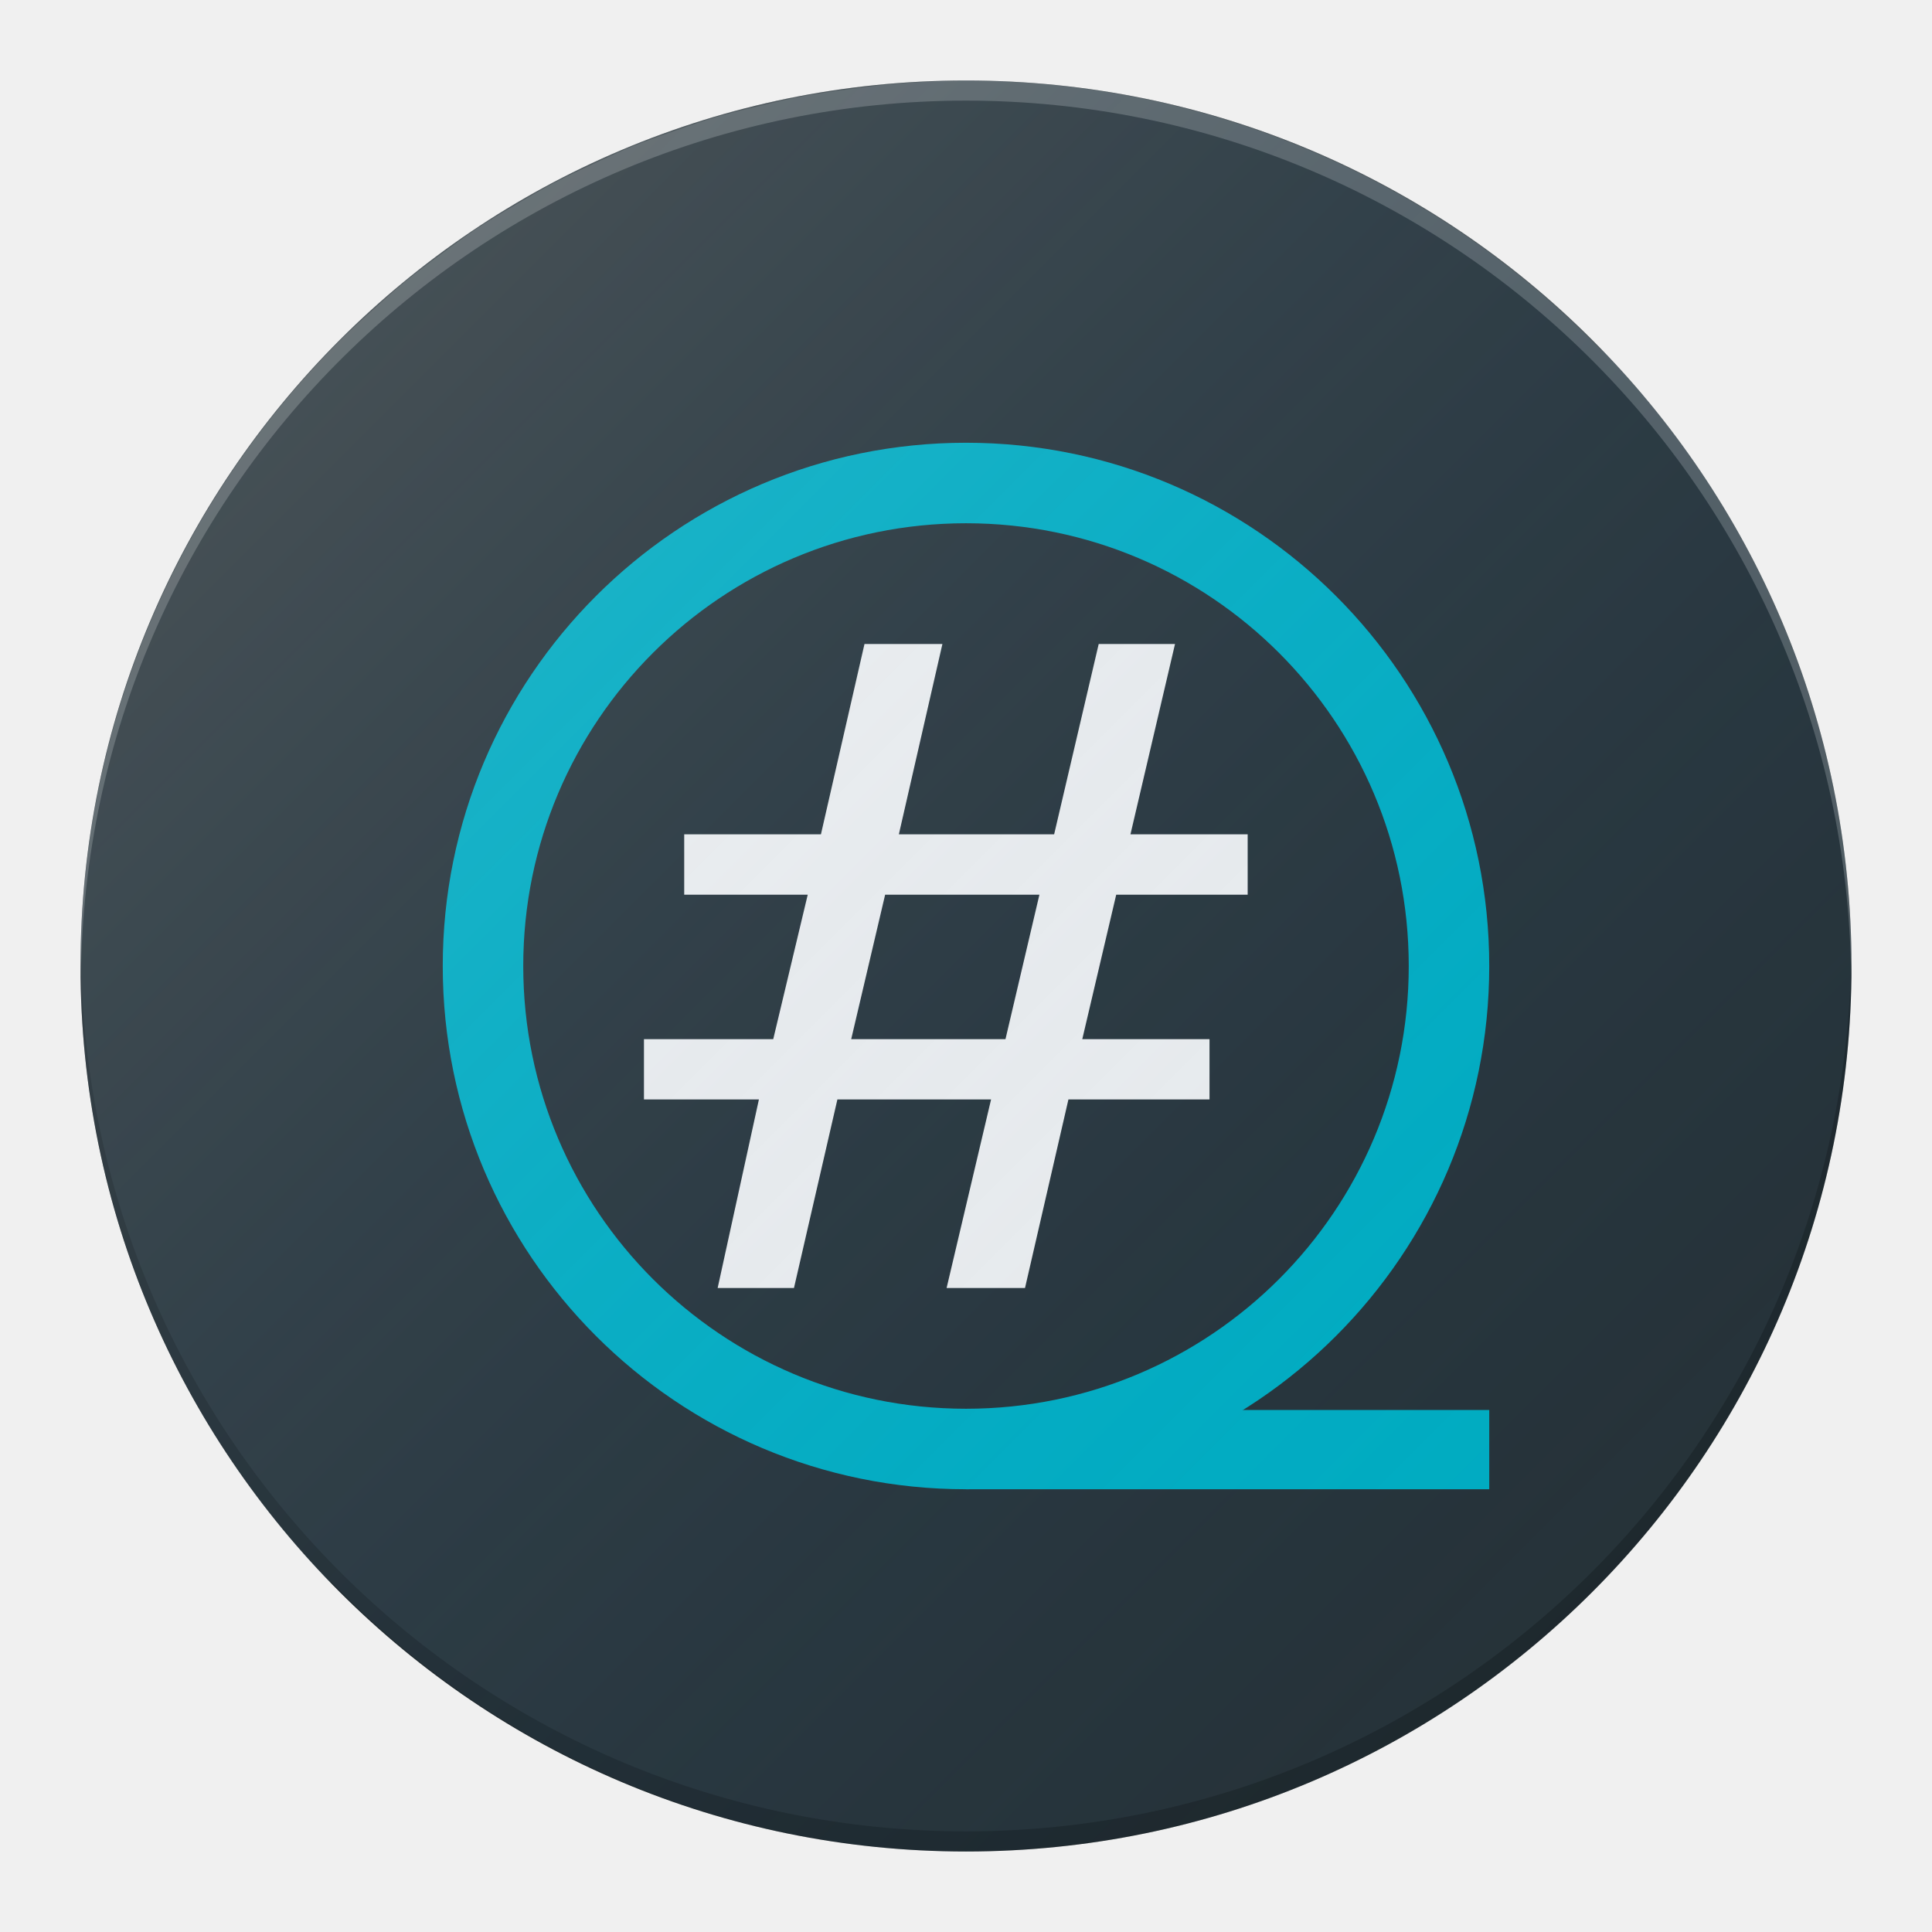
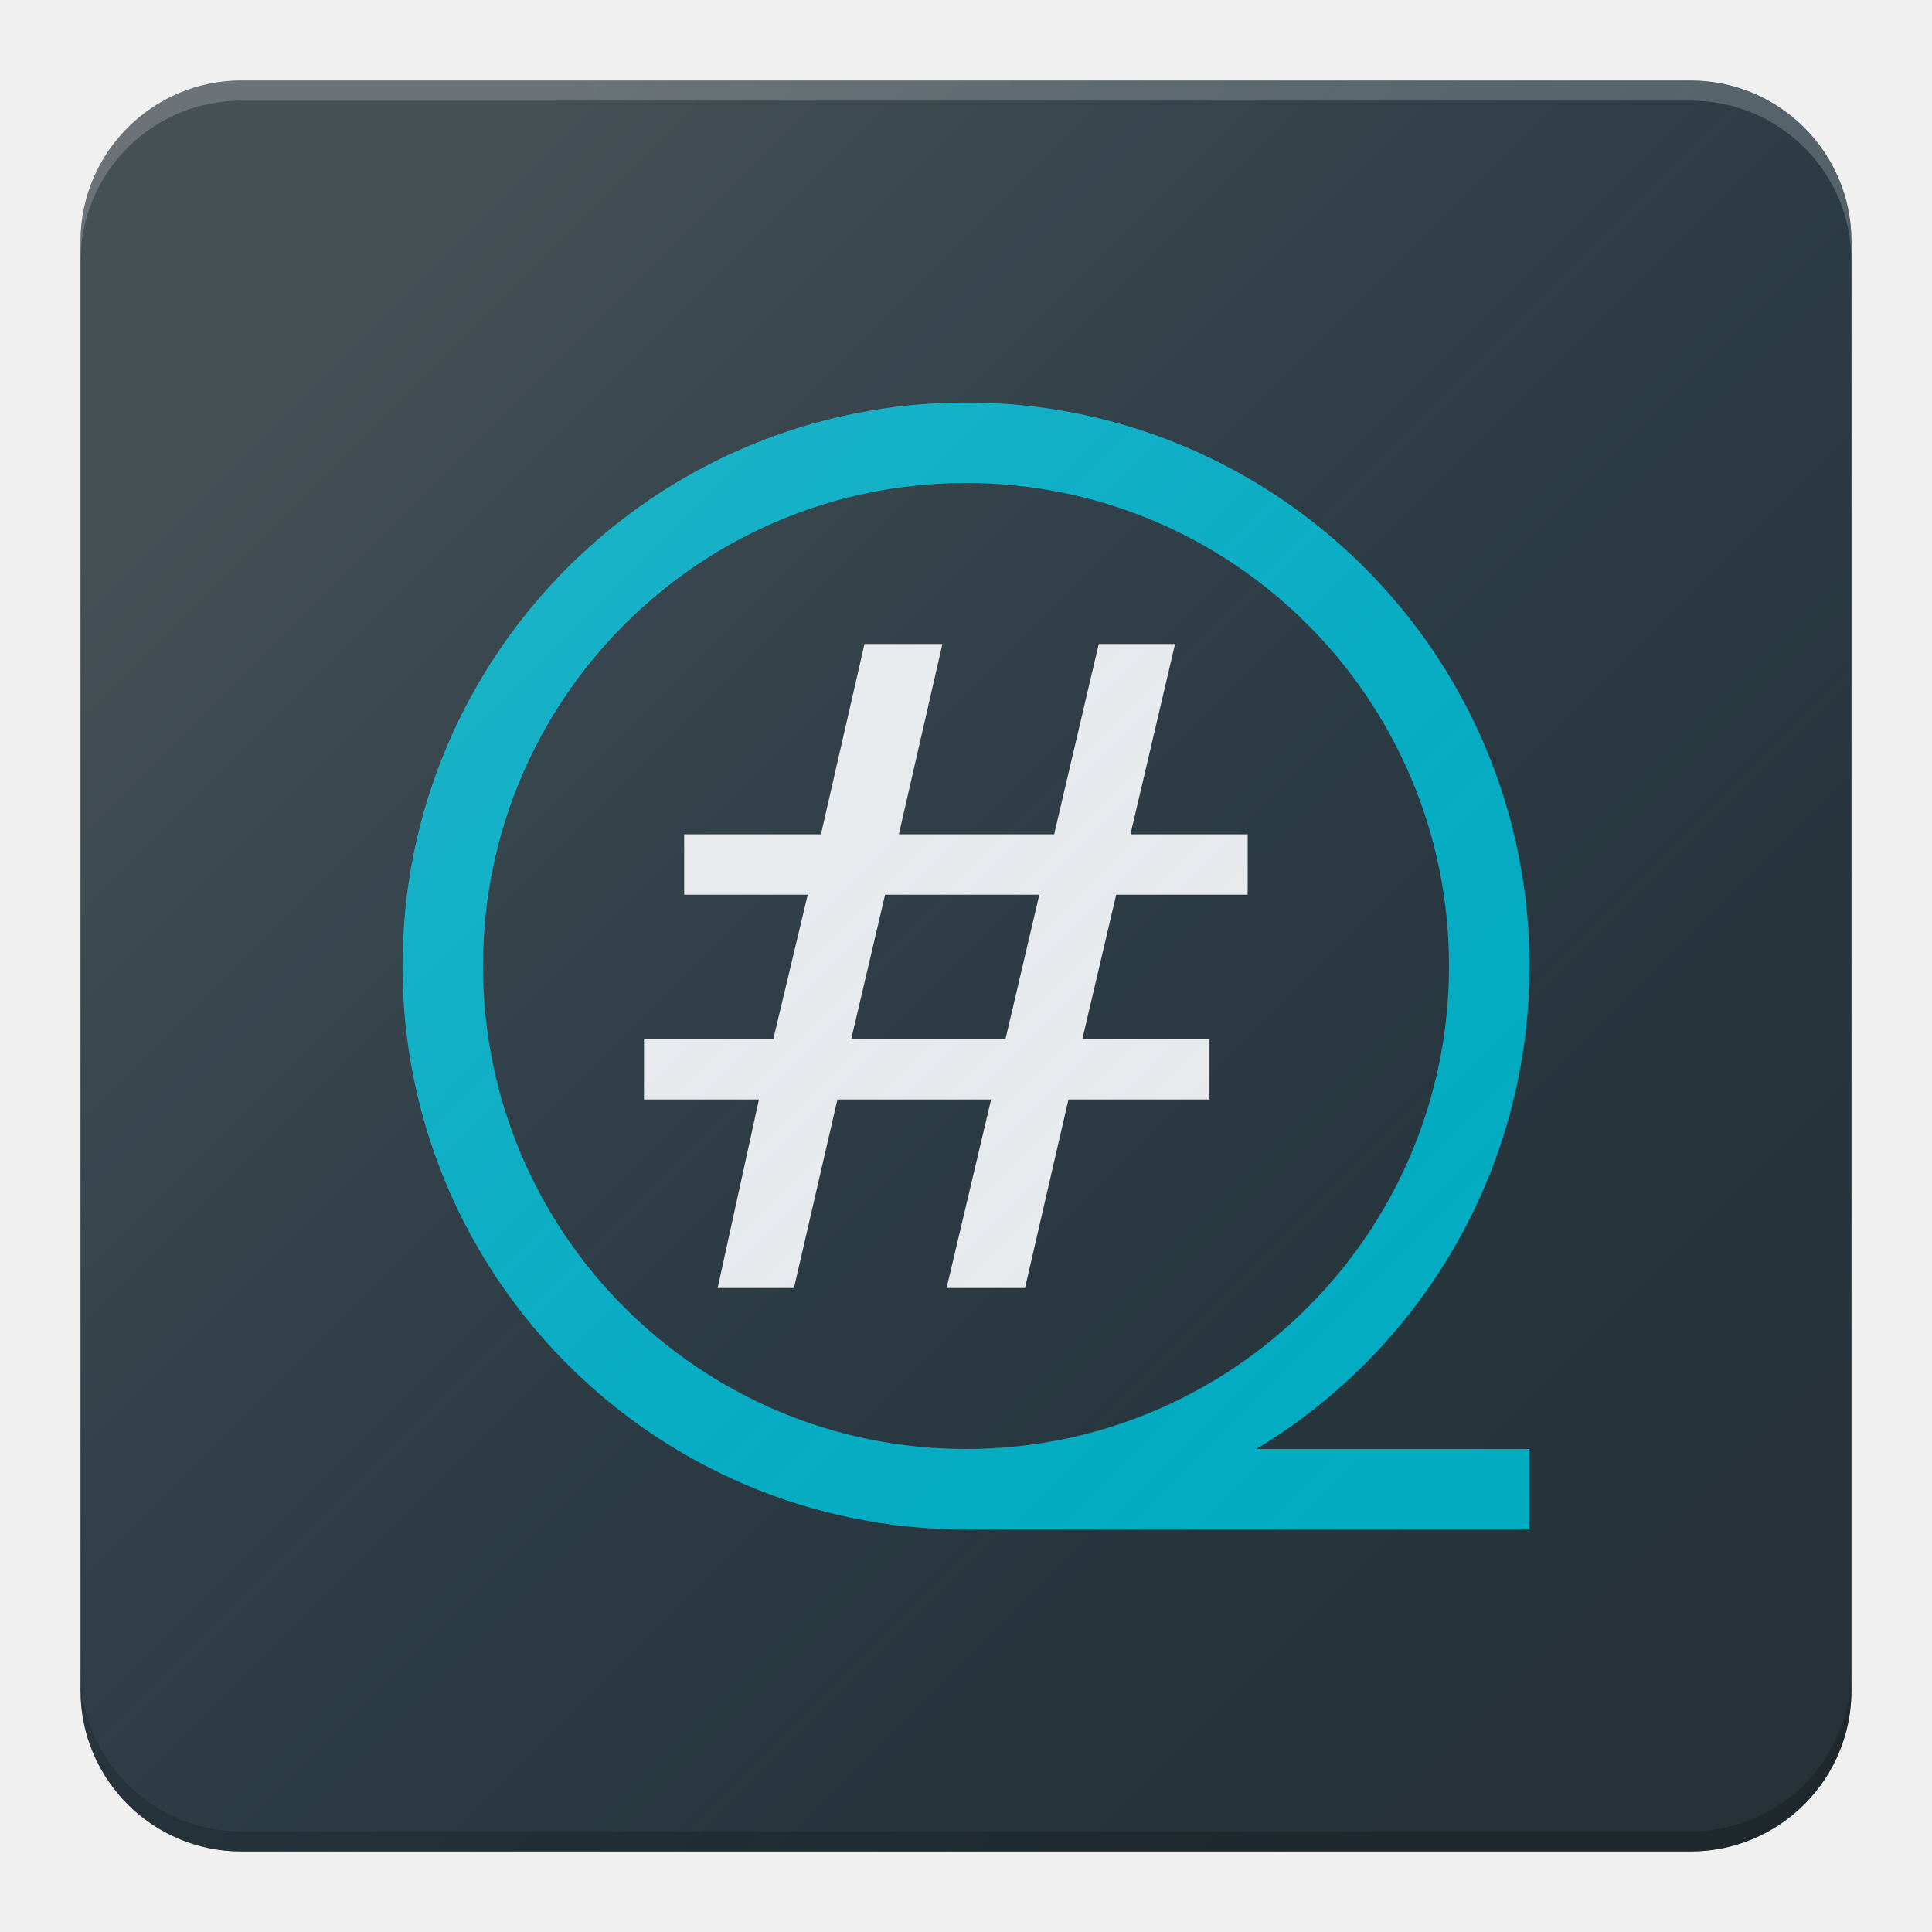
- <svg xmlns="http://www.w3.org/2000/svg" xmlns:xlink="http://www.w3.org/1999/xlink" width="48" height="48" viewBox="0 0 48 48" id="svg2" version="1.1">
+ <svg xmlns="http://www.w3.org/2000/svg" xmlns:xlink="http://www.w3.org/1999/xlink" width="24" height="24" viewBox="0 0 24 24" id="svg2" version="1.1">
  <defs id="defs4">
    <filter style="color-interpolation-filters:sRGB" id="filter4630">
      <feFlood flood-opacity="1" flood-color="rgb(0,0,0)" result="flood" id="feFlood4632" />
      <feComposite in="flood" in2="SourceGraphic" operator="in" result="composite1" id="feComposite4634" />
      <feGaussianBlur in="composite1" stdDeviation="0.5" result="blur" id="feGaussianBlur4636" />
      <feOffset dx="0" dy="0.5" result="offset" id="feOffset4638" />
      <feComposite in="SourceGraphic" in2="offset" operator="over" result="composite2" id="feComposite4640" />
    </filter>
    <linearGradient id="linearGradient4165">
      <stop style="stop-color:#ffffff;stop-opacity:0.15" offset="0" id="stop4167" />
      <stop style="stop-color:#177ed5;stop-opacity:0;" offset="1" id="stop4169" />
    </linearGradient>
-     <linearGradient xlink:href="#linearGradient4165" id="linearGradient4171-1" x1="7" y1="1011.362" x2="41" y2="1045.362" gradientUnits="userSpaceOnUse" gradientTransform="matrix(0.9565217,0,0,0.9565217,1.04348,44.71166)" />
+     <linearGradient xlink:href="#linearGradient4165" id="linearGradient4171-1" x1="7" y1="1011.362" x2="41" y2="1045.362" gradientUnits="userSpaceOnUse" gradientTransform="matrix(0.4782583,0,0,0.4782607,0.5217426,548.5371)" />
  </defs>
-   <g id="layer1" transform="translate(0,-1004.362)">
-     <circle style="fill:#263238;fill-opacity:1;stroke:none;stroke-width:2;stroke-linecap:round;stroke-linejoin:round;stroke-miterlimit:4;stroke-dasharray:none;stroke-opacity:1" id="path4136" cx="24" cy="1028.362" r="22" />
-     <path style="fill:#ffffff;fill-opacity:0.2;stroke:none;stroke-width:2;stroke-linecap:round;stroke-linejoin:round;stroke-miterlimit:4;stroke-dasharray:none;stroke-opacity:1" d="m 24,1006.362 a 22,22 0 0 0 -22,22 22,22 0 0 0 0.01,0.293 22,22 0 0 1 21.99,-21.793 22,22 0 0 1 21.99,21.707 22,22 0 0 0 0.01,-0.207 22,22 0 0 0 -22,-22 z" id="circle4149" />
-     <path id="path4155" d="m 24,1050.362 a 22,22 0 0 1 -22,-22 22,22 0 0 1 0.01,-0.293 22,22 0 0 0 21.99,21.793 22,22 0 0 0 21.99,-21.707 22,22 0 0 1 0.01,0.207 22,22 0 0 1 -22,22 z" style="fill:#000000;fill-opacity:0.2;stroke:none;stroke-width:2;stroke-linecap:round;stroke-linejoin:round;stroke-miterlimit:4;stroke-dasharray:none;stroke-opacity:1" />
-     <rect style="opacity:1;fill:#00acc1;fill-opacity:1;stroke:none;stroke-width:2;stroke-linecap:butt;stroke-linejoin:miter;stroke-miterlimit:4;stroke-dasharray:none;stroke-opacity:1" id="rect4154" width="13" height="1.969" x="24" y="1039.393" />
-     <path style="opacity:1;fill:#00acc1;fill-opacity:1;stroke:none;stroke-width:2;stroke-linecap:butt;stroke-linejoin:miter;stroke-miterlimit:4;stroke-dasharray:none;stroke-opacity:1" d="m 24,1015.362 a 13,13 0 0 0 -13,13 13,13 0 0 0 13,13 13,13 0 0 0 13,-13 13,13 0 0 0 -13,-13 z m 0,2 a 11,11 0 0 1 11,11 11,11 0 0 1 -11,11 11,11 0 0 1 -11,-11 11,11 0 0 1 11,-11 z" id="path4152" />
-     <path style="opacity:1;fill:#eeeeee;fill-opacity:1;stroke:none;stroke-width:2;stroke-linecap:butt;stroke-linejoin:miter;stroke-miterlimit:4;stroke-dasharray:none;stroke-opacity:1" d="m 21.478,1020.362 -1.082,4.728 -3.397,0 0,1.5 3.069,0 -0.857,3.589 -3.212,0 0,1.498 2.856,0 -1.025,4.685 1.896,0 1.079,-4.685 3.818,0 -1.105,4.685 1.948,0 1.079,-4.685 3.505,0 0,-1.498 -3.161,0 0.843,-3.589 3.266,0 0,-1.5 -2.912,0 1.107,-4.728 -1.896,0 -1.107,4.728 -3.858,0 1.082,-4.728 -1.936,0 z m 0.513,6.228 3.833,0 -0.843,3.589 -3.833,0 0.843,-3.589 z" id="rect4161" />
-     <path style="fill:url(#linearGradient4171-1);fill-opacity:1;stroke:none;stroke-width:2;stroke-linecap:round;stroke-linejoin:round;stroke-miterlimit:4;stroke-dasharray:none;stroke-opacity:1" d="m 24,1006.362 a 22,22 0 0 0 -1.891,0.095 22,22 0 0 0 -1.037,0.125 22,22 0 0 0 -1.143,0.174 22,22 0 0 0 -1.022,0.23 22,22 0 0 0 -1.102,0.28 22,22 0 0 0 -1.016,0.338 22,22 0 0 0 -1.065,0.389 22,22 0 0 0 -0.975,0.437 22,22 0 0 0 -1.009,0.488 22,22 0 0 0 -0.94,0.538 22,22 0 0 0 -0.955,0.585 22,22 0 0 0 -0.876,0.628 22,22 0 0 0 -0.893,0.68 22,22 0 0 0 -0.788,0.691 22,22 0 0 0 -0.846,0.788 A 22,22 0 0 0 2,1028.362 a 22,22 0 0 0 6.197,15.304 l 0.032,0 a 22,22 0 0 0 15.771,6.696 22,22 0 0 0 1.868,-0.094 22,22 0 0 0 1.082,-0.131 22,22 0 0 0 1.121,-0.17 22,22 0 0 0 1.022,-0.23 22,22 0 0 0 1.102,-0.28 22,22 0 0 0 1.016,-0.338 22,22 0 0 0 1.065,-0.389 22,22 0 0 0 0.975,-0.437 22,22 0 0 0 1.009,-0.488 22,22 0 0 0 0.94,-0.538 22,22 0 0 0 0.955,-0.585 22,22 0 0 0 0.876,-0.628 22,22 0 0 0 0.893,-0.68 22,22 0 0 0 0.788,-0.691 22,22 0 0 0 0.846,-0.788 22,22 0 0 0 6.442,-15.533 22,22 0 0 0 -6.199,-15.304 l -0.03,0 A 22,22 0 0 0 24,1006.362 Z" id="circle4163-3" />
+   <g id="layer1" transform="translate(0,-1028.362)">
+     <rect style="opacity:1;fill:#263238;fill-opacity:1;stroke:none;stroke-width:0;stroke-linecap:butt;stroke-linejoin:miter;stroke-miterlimit:0;stroke-dasharray:none;stroke-opacity:1" id="rect4151" width="22" height="22" x="1" y="1029.362" rx="2" ry="2" />
+     <rect style="opacity:1;fill:#00acc1;fill-opacity:1;stroke:none;stroke-width:2;stroke-linecap:butt;stroke-linejoin:miter;stroke-miterlimit:4;stroke-dasharray:none;stroke-opacity:1" id="rect4154" width="7" height="1" x="12" y="1046.362" />
+     <path style="opacity:1;fill:#eeeeee;fill-opacity:1;stroke:none;stroke-width:2;stroke-linecap:butt;stroke-linejoin:miter;stroke-miterlimit:4;stroke-dasharray:none;stroke-opacity:1" d="m 10.739,1036.362 -0.541,2.364 -1.699,0 0,0.75 1.535,0 -0.428,1.795 -1.606,0 0,0.749 1.428,0 -0.513,2.342 0.948,0 0.54,-2.342 1.909,0 -0.553,2.342 0.974,0 0.54,-2.342 1.752,0 0,-0.749 -1.58,0 0.421,-1.795 1.633,0 0,-0.75 -1.456,0 0.554,-2.364 -0.948,0 -0.554,2.364 -1.929,0 0.541,-2.364 -0.968,0 z m 0.256,3.114 1.916,0 -0.421,1.795 -1.916,0 0.421,-1.795 z" id="rect4161" />
+     <path style="opacity:1;fill:#00acc1;fill-opacity:1;stroke:none;stroke-width:0;stroke-linecap:butt;stroke-linejoin:miter;stroke-miterlimit:0;stroke-dasharray:none;stroke-opacity:1" d="M 12 5 A 7 7 0 0 0 5 12 A 7 7 0 0 0 12 19 A 7 7 0 0 0 19 12 A 7 7 0 0 0 12 5 z M 12 6 A 6 6 0 0 1 18 12 A 6 6 0 0 1 12 18 A 6 6 0 0 1 6 12 A 6 6 0 0 1 12 6 z " transform="translate(0,1028.362)" id="path4153" />
+     <path style="opacity:1;fill:#ffffff;fill-opacity:0.2;stroke:none;stroke-width:0;stroke-linecap:butt;stroke-linejoin:miter;stroke-miterlimit:0;stroke-dasharray:none;stroke-opacity:1" d="M 3 1 C 1.892 1 1 1.892 1 3 L 1 3.25 C 1 2.142 1.892 1.25 3 1.25 L 21 1.25 C 22.108 1.25 23 2.142 23 3.25 L 23 3 C 23 1.892 22.108 1 21 1 L 3 1 z " transform="translate(0,1028.362)" id="rect4162" />
+     <path id="path4167" d="m 3,1051.362 c -1.108,0 -2,-0.892 -2,-2 l 0,-0.25 c 0,1.108 0.892,2 2,2 l 18,0 c 1.108,0 2,-0.892 2,-2 l 0,0.25 c 0,1.108 -0.892,2 -2,2 l -18,0 z" style="opacity:1;fill:#000000;fill-opacity:0.2;stroke:none;stroke-width:0;stroke-linecap:butt;stroke-linejoin:miter;stroke-miterlimit:0;stroke-dasharray:none;stroke-opacity:1" />
+     <path style="fill:url(#linearGradient4171-1);fill-opacity:1;stroke:none;stroke-width:2;stroke-linecap:round;stroke-linejoin:round;stroke-miterlimit:4;stroke-dasharray:none;stroke-opacity:1" d="m 3,1029.362 c -1.108,0 -2,0.892 -2,2 l 0,9 0,9 c 0,1.108 0.892,2 2,2 l 9,0 9,0 c 1.108,0 2,-0.892 2,-2 l 0,-9 0,-9 c 0,-1.108 -0.892,-2 -2,-2 l -9,0 -9,0 z" id="circle4163-3" />
  </g>
</svg>
